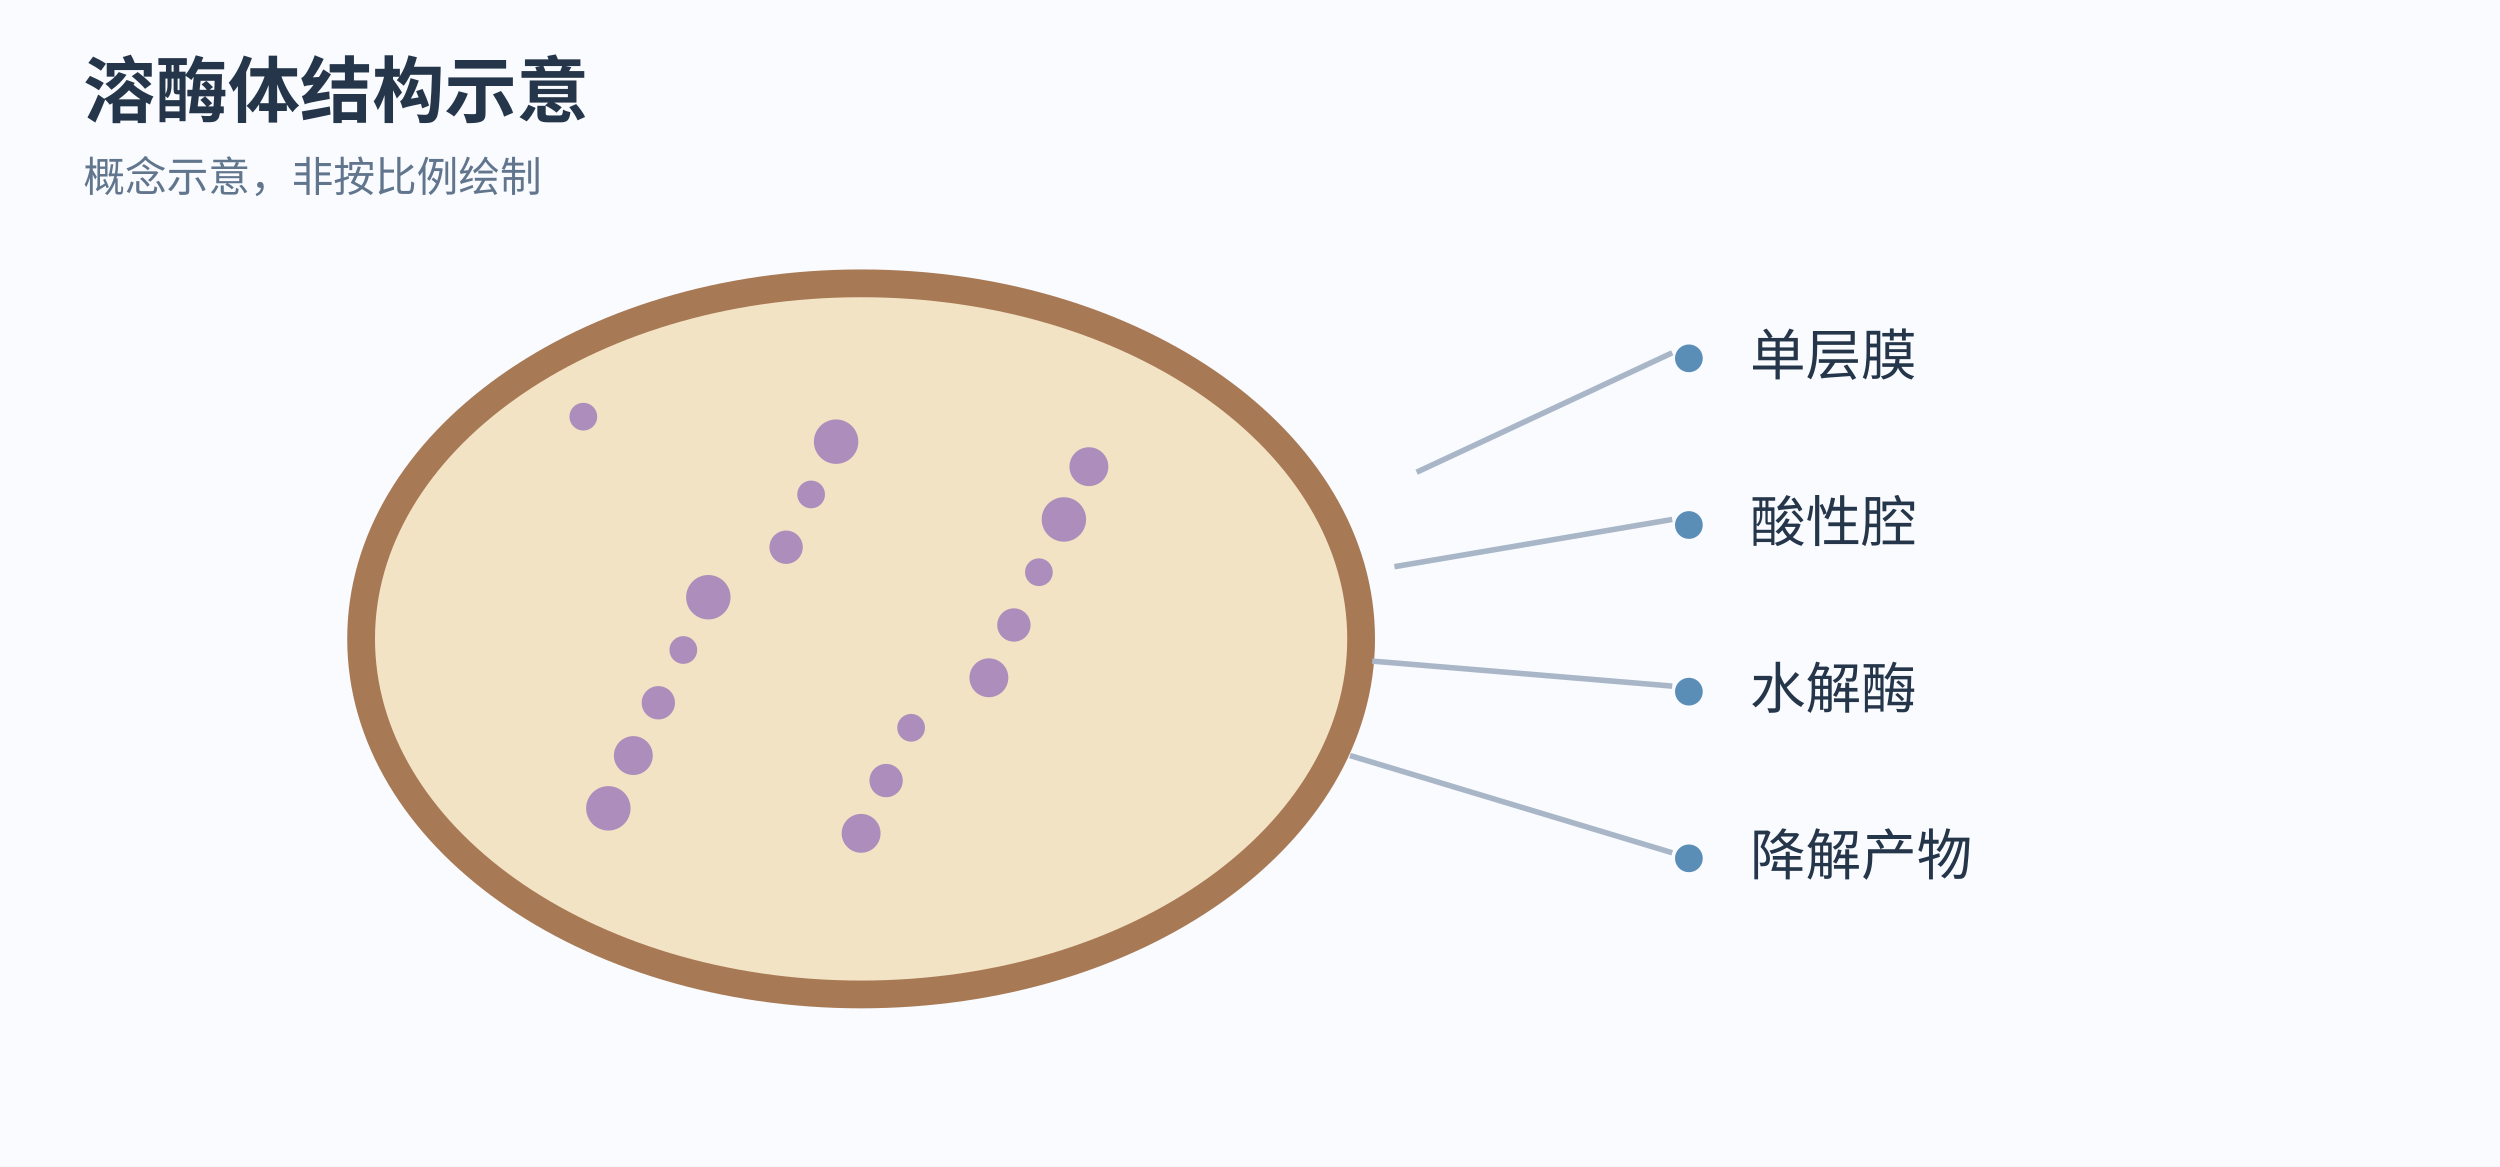
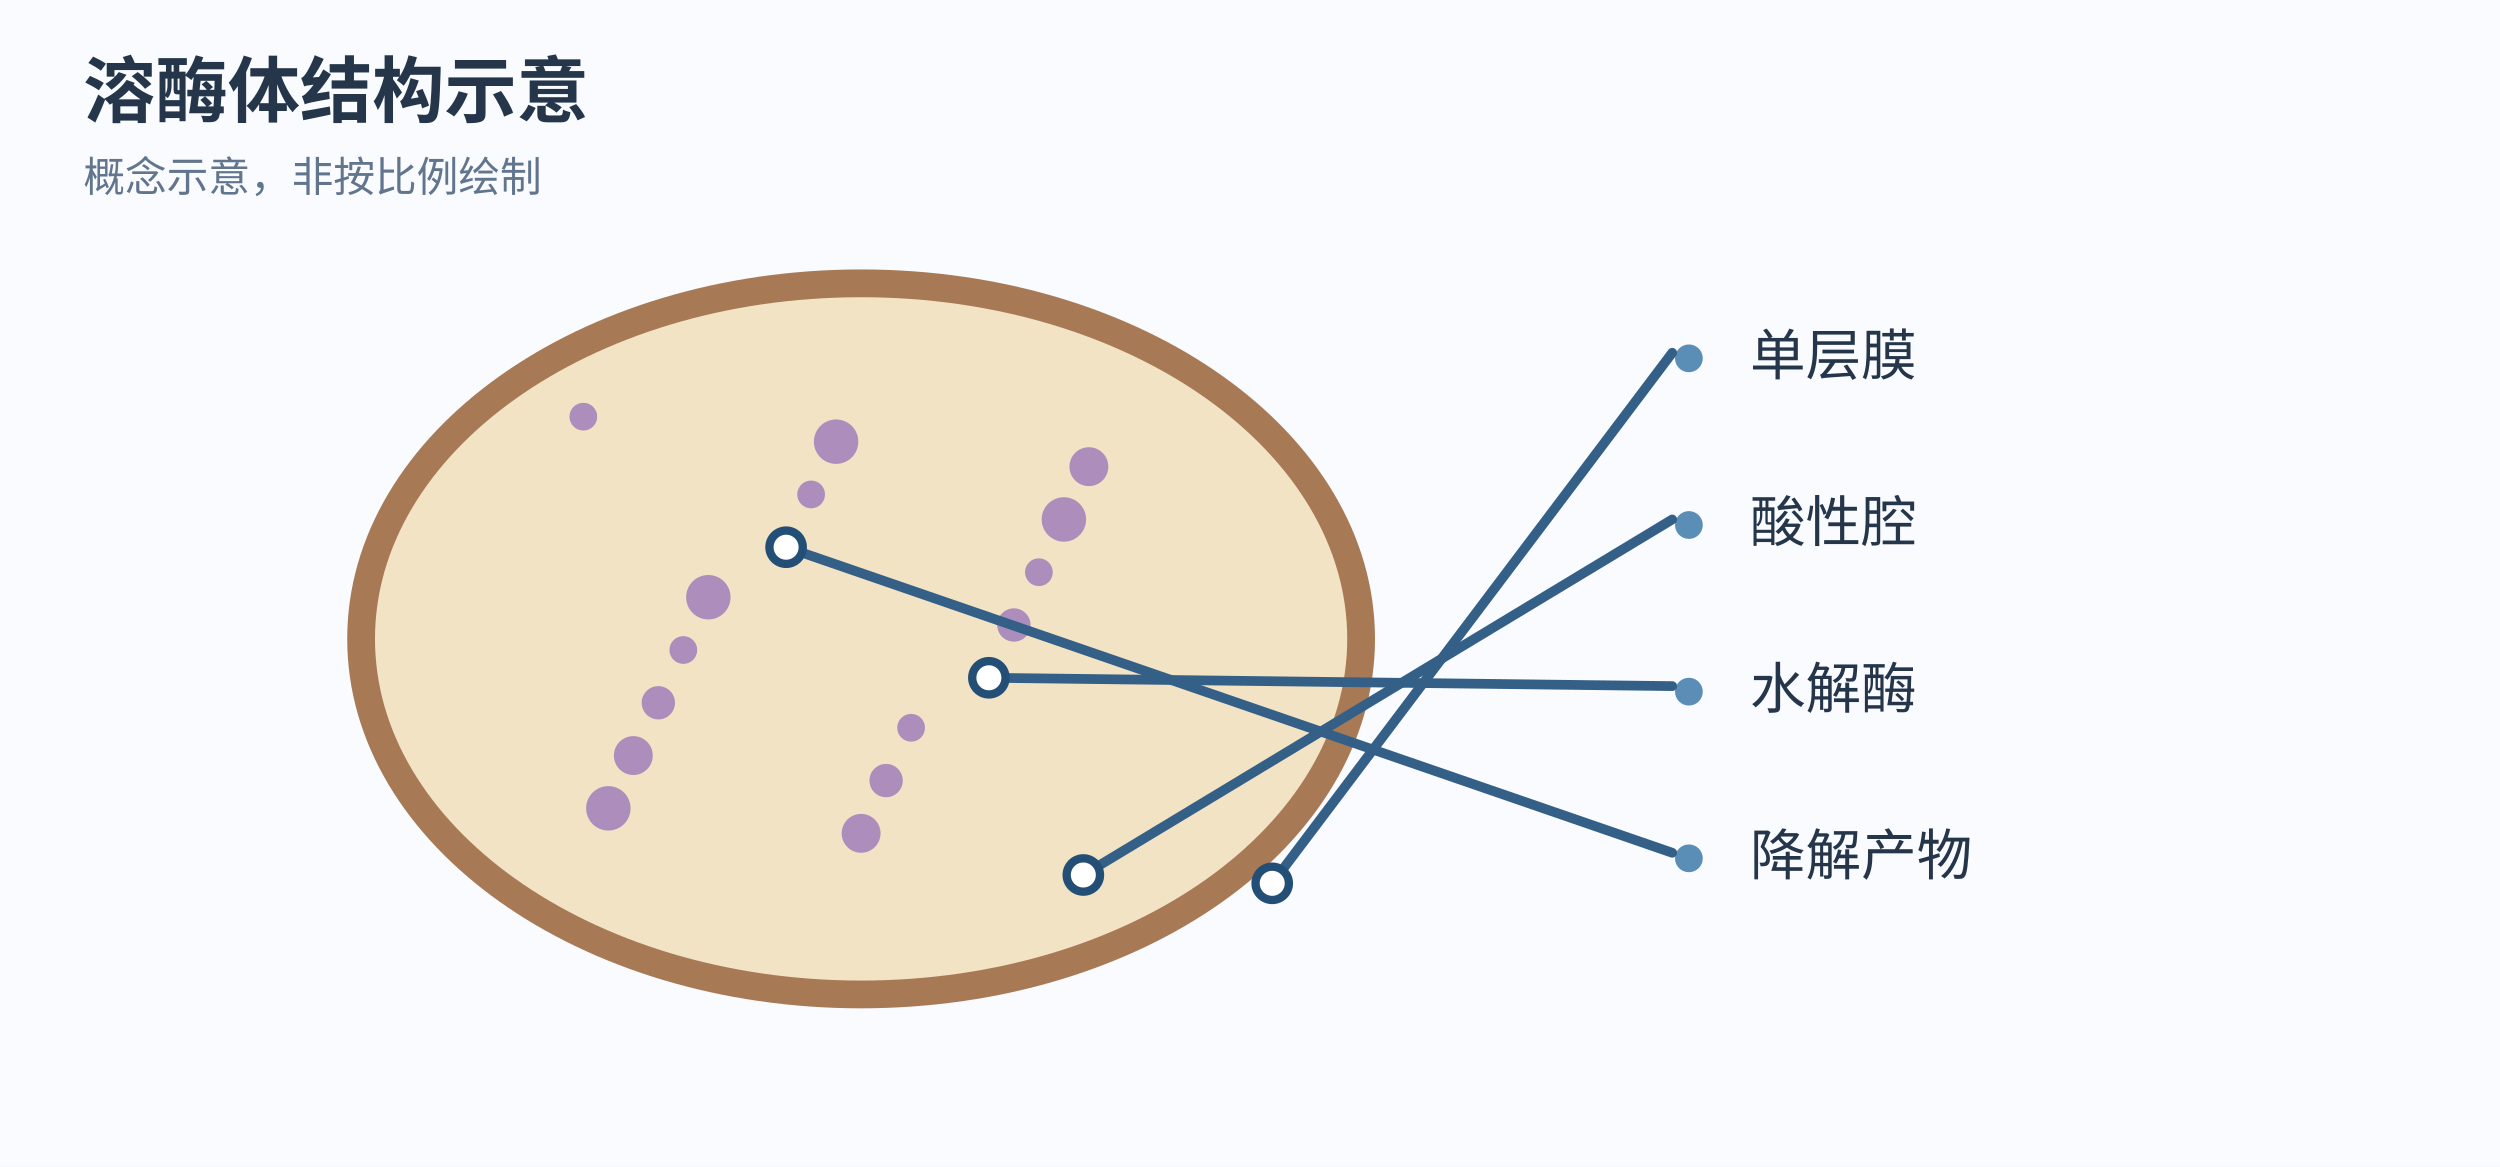
<svg xmlns="http://www.w3.org/2000/svg" viewBox="0 0 900 420" width="900" height="420">
  <rect width="900" height="420" fill="#f9fbff" />
-   <style>text{font-family:"Microsoft YaHei","Noto Sans CJK SC",sans-serif;fill:#25364a}.ttl{font-size:26px;font-weight:bold}.lab{font-size:20px}.sub{font-size:15px;fill:#61758d}</style>
+   <style>text{font-family:"Microsoft YaHei","Noto Sans CJK SC",sans-serif;fill:#25364a}.ttl{font-size:26px;font-weight:bold}.lab{font-size:20px}.sub{font-size:15px;fill:#61758d}.leader{stroke:#345f87;stroke-width:3.5;stroke-linecap:round;fill:none}.target{fill:#fff;stroke:#234e76;stroke-width:3}</style>
  <text x="30" y="42" class="ttl">溶酶体结构示意</text>
  <text x="30" y="69" class="sub">概念示意，非按比例绘制</text>
  <ellipse cx="310" cy="230" rx="180" ry="128" fill="#f3e3c5" stroke="#a87955" stroke-width="10" />
  <circle cx="210" cy="150" r="5" fill="#9a78b9" opacity=".8" />
  <circle cx="283" cy="197" r="6" fill="#9a78b9" opacity=".8" />
  <circle cx="356" cy="244" r="7" fill="#9a78b9" opacity=".8" />
  <circle cx="219" cy="291" r="8" fill="#9a78b9" opacity=".8" />
  <circle cx="292" cy="178" r="5" fill="#9a78b9" opacity=".8" />
  <circle cx="365" cy="225" r="6" fill="#9a78b9" opacity=".8" />
  <circle cx="228" cy="272" r="7" fill="#9a78b9" opacity=".8" />
  <circle cx="301" cy="159" r="8" fill="#9a78b9" opacity=".8" />
  <circle cx="374" cy="206" r="5" fill="#9a78b9" opacity=".8" />
  <circle cx="237" cy="253" r="6" fill="#9a78b9" opacity=".8" />
  <circle cx="310" cy="300" r="7" fill="#9a78b9" opacity=".8" />
  <circle cx="383" cy="187" r="8" fill="#9a78b9" opacity=".8" />
  <circle cx="246" cy="234" r="5" fill="#9a78b9" opacity=".8" />
  <circle cx="319" cy="281" r="6" fill="#9a78b9" opacity=".8" />
  <circle cx="392" cy="168" r="7" fill="#9a78b9" opacity=".8" />
  <circle cx="255" cy="215" r="8" fill="#9a78b9" opacity=".8" />
  <circle cx="328" cy="262" r="5" fill="#9a78b9" opacity=".8" />
  <circle cx="608" cy="129" r="5" fill="#5a8eb6" />
  <text x="630" y="135" class="lab">单层膜</text>
-   <path d="M602 127 L510 170" fill="none" stroke="#a8b6c7" stroke-width="2" />
+   <path d="M602 127 L458 318" class="leader" />
+   <circle cx="458" cy="318" r="6" class="target" />
  <circle cx="608" cy="189" r="5" fill="#5a8eb6" />
  <text x="630" y="195" class="lab">酸性腔</text>
-   <path d="M602 187 L502 204" fill="none" stroke="#a8b6c7" stroke-width="2" />
+   <path d="M602 187 L390 315" class="leader" />
+   <circle cx="390" cy="315" r="6" class="target" />
  <circle cx="608" cy="249" r="5" fill="#5a8eb6" />
  <text x="630" y="255" class="lab">水解酶</text>
-   <path d="M602 247 L494 238" fill="none" stroke="#a8b6c7" stroke-width="2" />
+   <path d="M602 247 L356 244" class="leader" />
+   <circle cx="356" cy="244" r="6" class="target" />
  <circle cx="608" cy="309" r="5" fill="#5a8eb6" />
  <text x="630" y="315" class="lab">降解产物</text>
-   <path d="M602 307 L486 272" fill="none" stroke="#a8b6c7" stroke-width="2" />
+   <path d="M602 307 L283 197" class="leader" />
+   <circle cx="283" cy="197" r="6" class="target" />
</svg>
